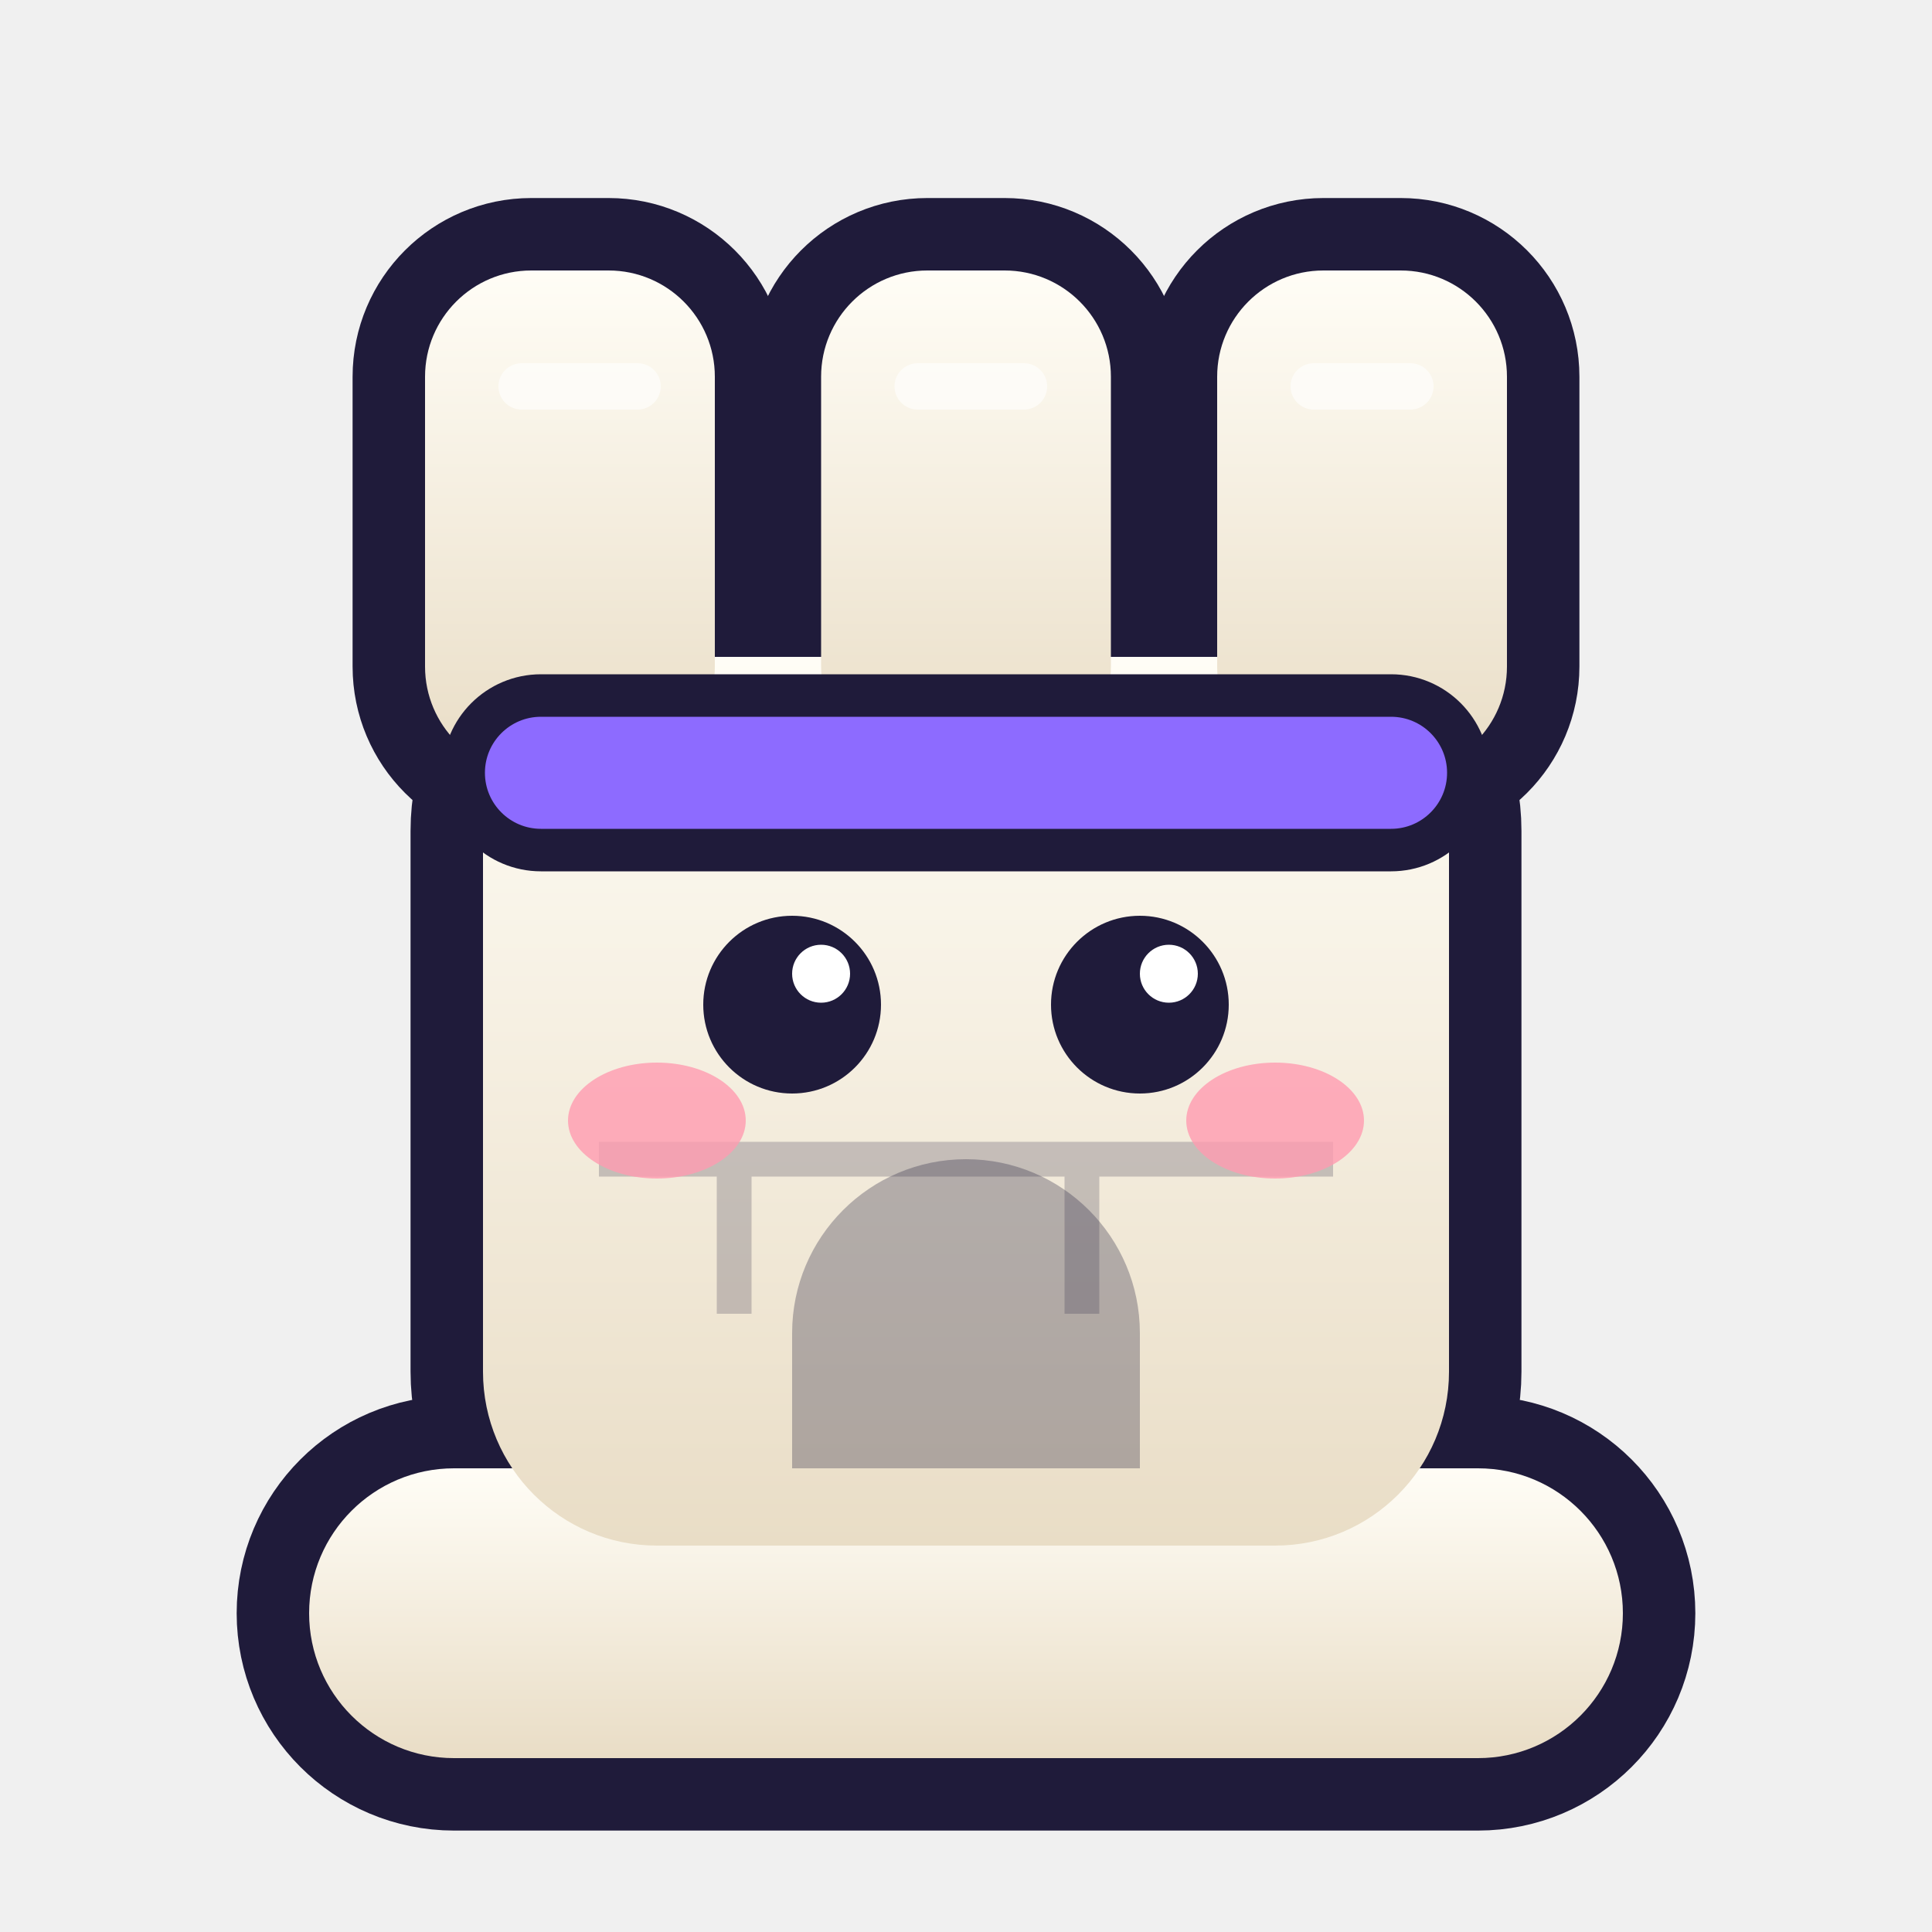
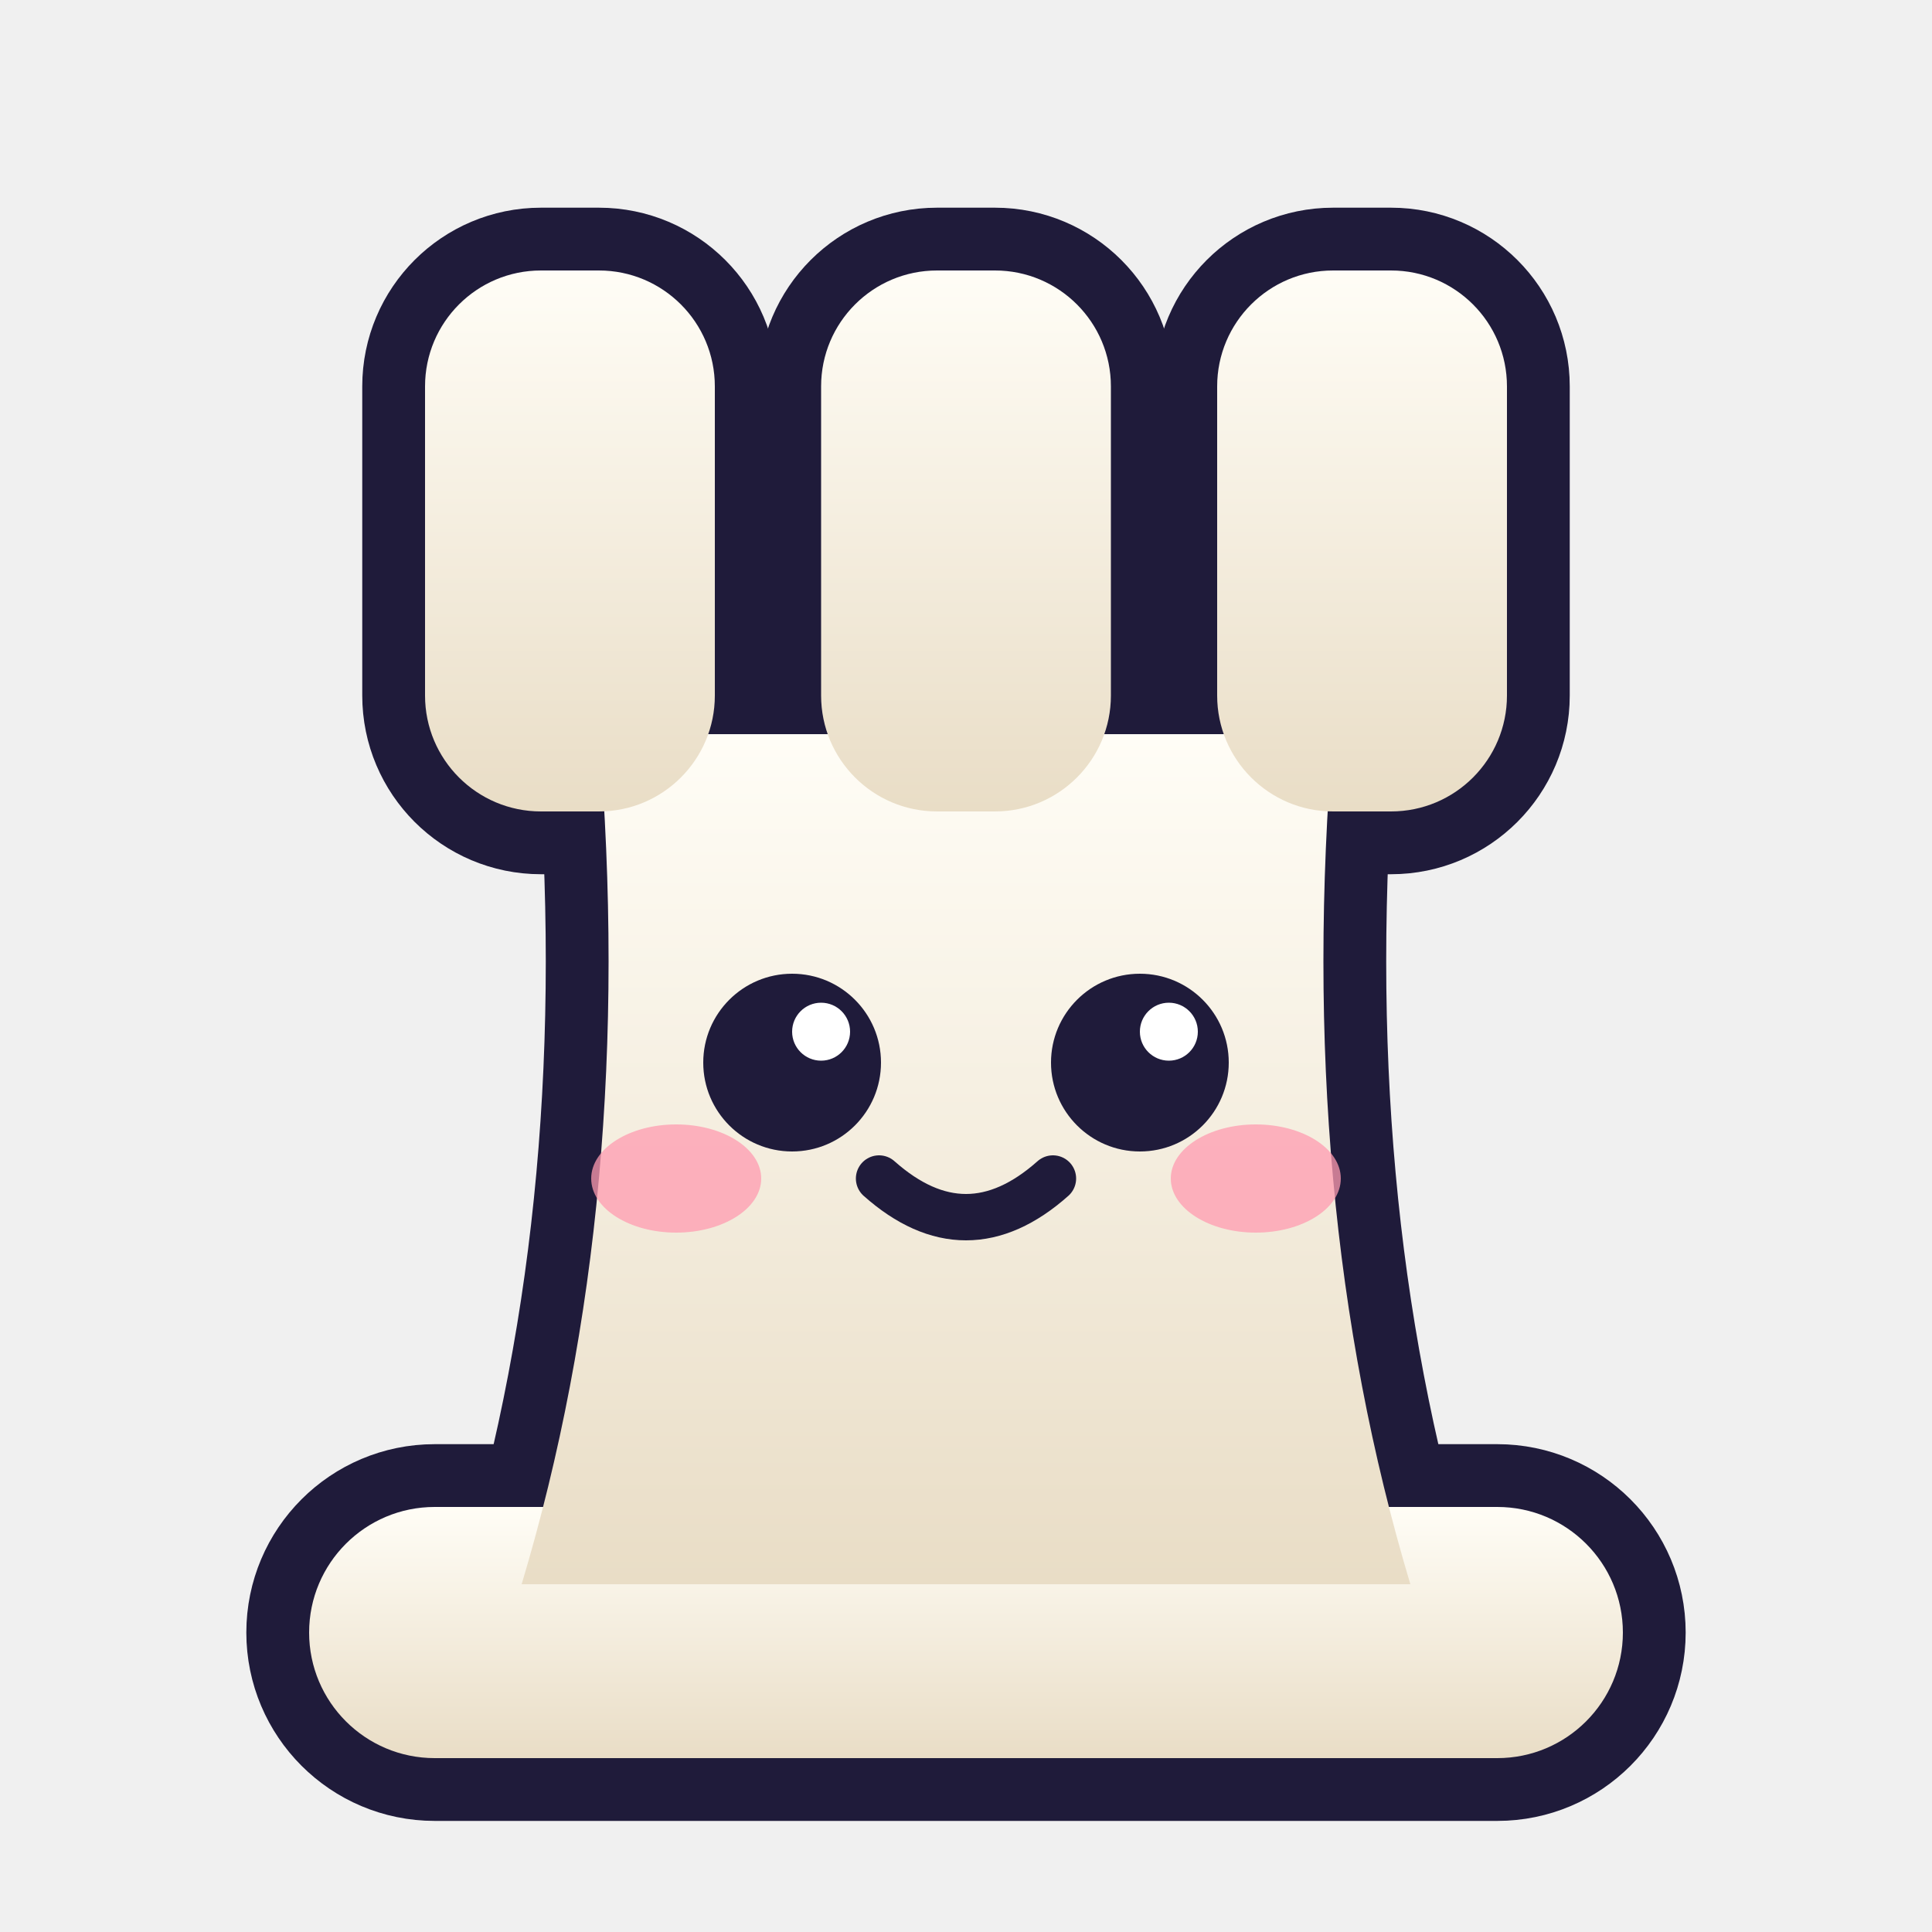
<svg xmlns="http://www.w3.org/2000/svg" xmlns:xlink="http://www.w3.org/1999/xlink" viewBox="0 0 100 100" width="100" height="100">
  <defs>
    <g id="swr">
-       <rect x="16" y="76" width="68" height="15" rx="7.5" />
-       <rect x="25" y="34" width="50" height="46" rx="9" />
-       <rect x="22" y="14" width="15" height="26" rx="5.5" />
-       <rect x="42.5" y="14" width="15" height="26" rx="5.5" />
-       <rect x="63" y="14" width="15" height="26" rx="5.5" />
+       <rect x="16" y="78" width="68" height="13" rx="6.5" />
+       <path d="M27 82 Q33 62 31 38 H69 Q67 62 73 82Z" />
+       <rect x="22" y="14" width="15" height="28" rx="6" />
+       <rect x="42.5" y="14" width="15" height="28" rx="6" />
+       <rect x="63" y="14" width="15" height="28" rx="6" />
    </g>
    <linearGradient id="gwr" x1="0" y1="0" x2="0" y2="1">
      <stop offset="0" stop-color="#fffdf6" />
      <stop offset="1" stop-color="#e9ddc6" />
    </linearGradient>
    <clipPath id="cwr">
      <use xlink:href="#swr" />
    </clipPath>
  </defs>
-   <use xlink:href="#swr" fill="#1f1b3a" stroke="#1f1b3a" stroke-width="7.5" stroke-linejoin="round" />
+   <use xlink:href="#swr" fill="#1f1b3a" stroke="#1f1b3a" stroke-width="6.5" stroke-linejoin="round" />
  <use xlink:href="#swr" fill="url(#gwr)" />
  <g clip-path="url(#cwr)">
    <ellipse cx="36" cy="36" rx="16" ry="32" transform="rotate(-18 36 36)" fill="#fff" opacity="0.24" />
-     <rect x="0" y="76" width="100" height="24" fill="#1f1b3a" opacity="0.14" />
-     <rect x="62" y="0" width="38" height="100" fill="#1f1b3a" opacity="0.07" />
  </g>
-   <rect x="24" y="36" width="52" height="8" rx="4" fill="#8d6bff" stroke="#1f1b3a" stroke-width="2.2" />
-   <path d="M31 60 H69 M38 60 V68 M56 60 V68" stroke="#1f1b3a" stroke-width="1.8" opacity="0.22" fill="none" />
-   <path d="M41 76 V69 a9 9 0 0 1 18 0 V76Z" fill="#1f1b3a" opacity="0.3" />
-   <circle cx="41" cy="52" r="4.6" fill="#1f1b3a" />
-   <circle cx="42.5" cy="50.4" r="1.5" fill="#fff" />
-   <circle cx="59" cy="52" r="4.6" fill="#1f1b3a" />
-   <circle cx="60.5" cy="50.4" r="1.5" fill="#fff" />
-   <ellipse cx="34" cy="58" rx="4.6" ry="3" fill="#ff9bb0" opacity="0.8" />
-   <ellipse cx="66" cy="58" rx="4.6" ry="3" fill="#ff9bb0" opacity="0.8" />
-   <path d="M27 20 H33 M47.5 20 H53 M68 20 H73" stroke="#fff" stroke-width="2.4" stroke-linecap="round" opacity="0.6" />
+   <circle cx="41" cy="55" r="4.6" fill="#1f1b3a" />
+   <circle cx="42.5" cy="53.4" r="1.5" fill="#fff" />
+   <circle cx="59" cy="55" r="4.6" fill="#1f1b3a" />
+   <circle cx="60.5" cy="53.4" r="1.5" fill="#fff" />
+   <ellipse cx="35" cy="61" rx="4.4" ry="2.8" fill="#ff9bb0" opacity="0.75" />
+   <ellipse cx="65" cy="61" rx="4.4" ry="2.8" fill="#ff9bb0" opacity="0.75" />
+   <path d="M45.5 61 Q50 65 54.5 61" stroke="#1f1b3a" stroke-width="2.4" stroke-linecap="round" fill="none" />
</svg>
